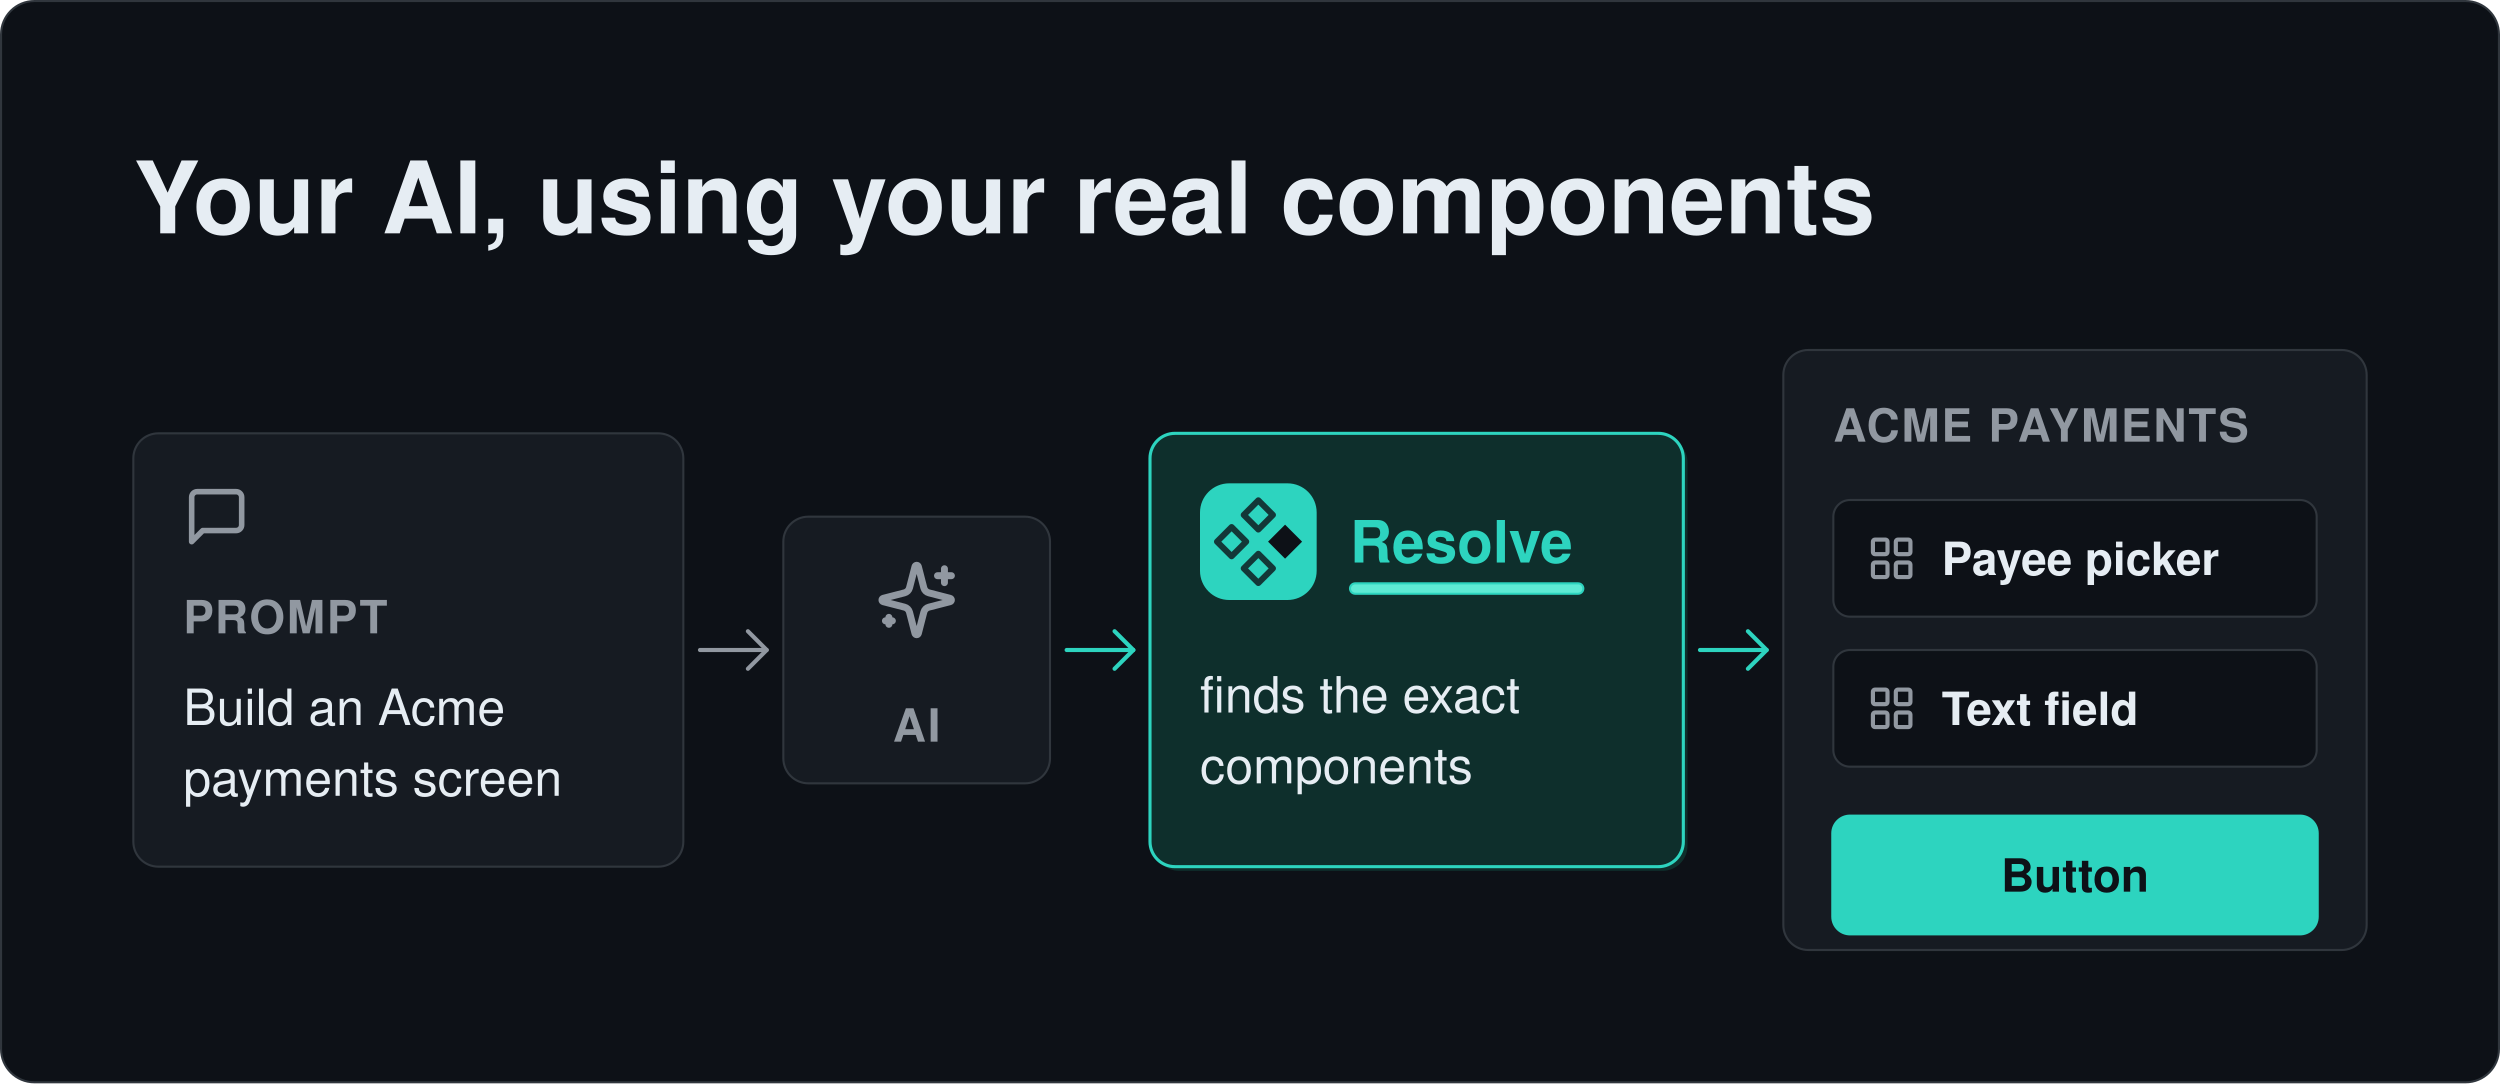
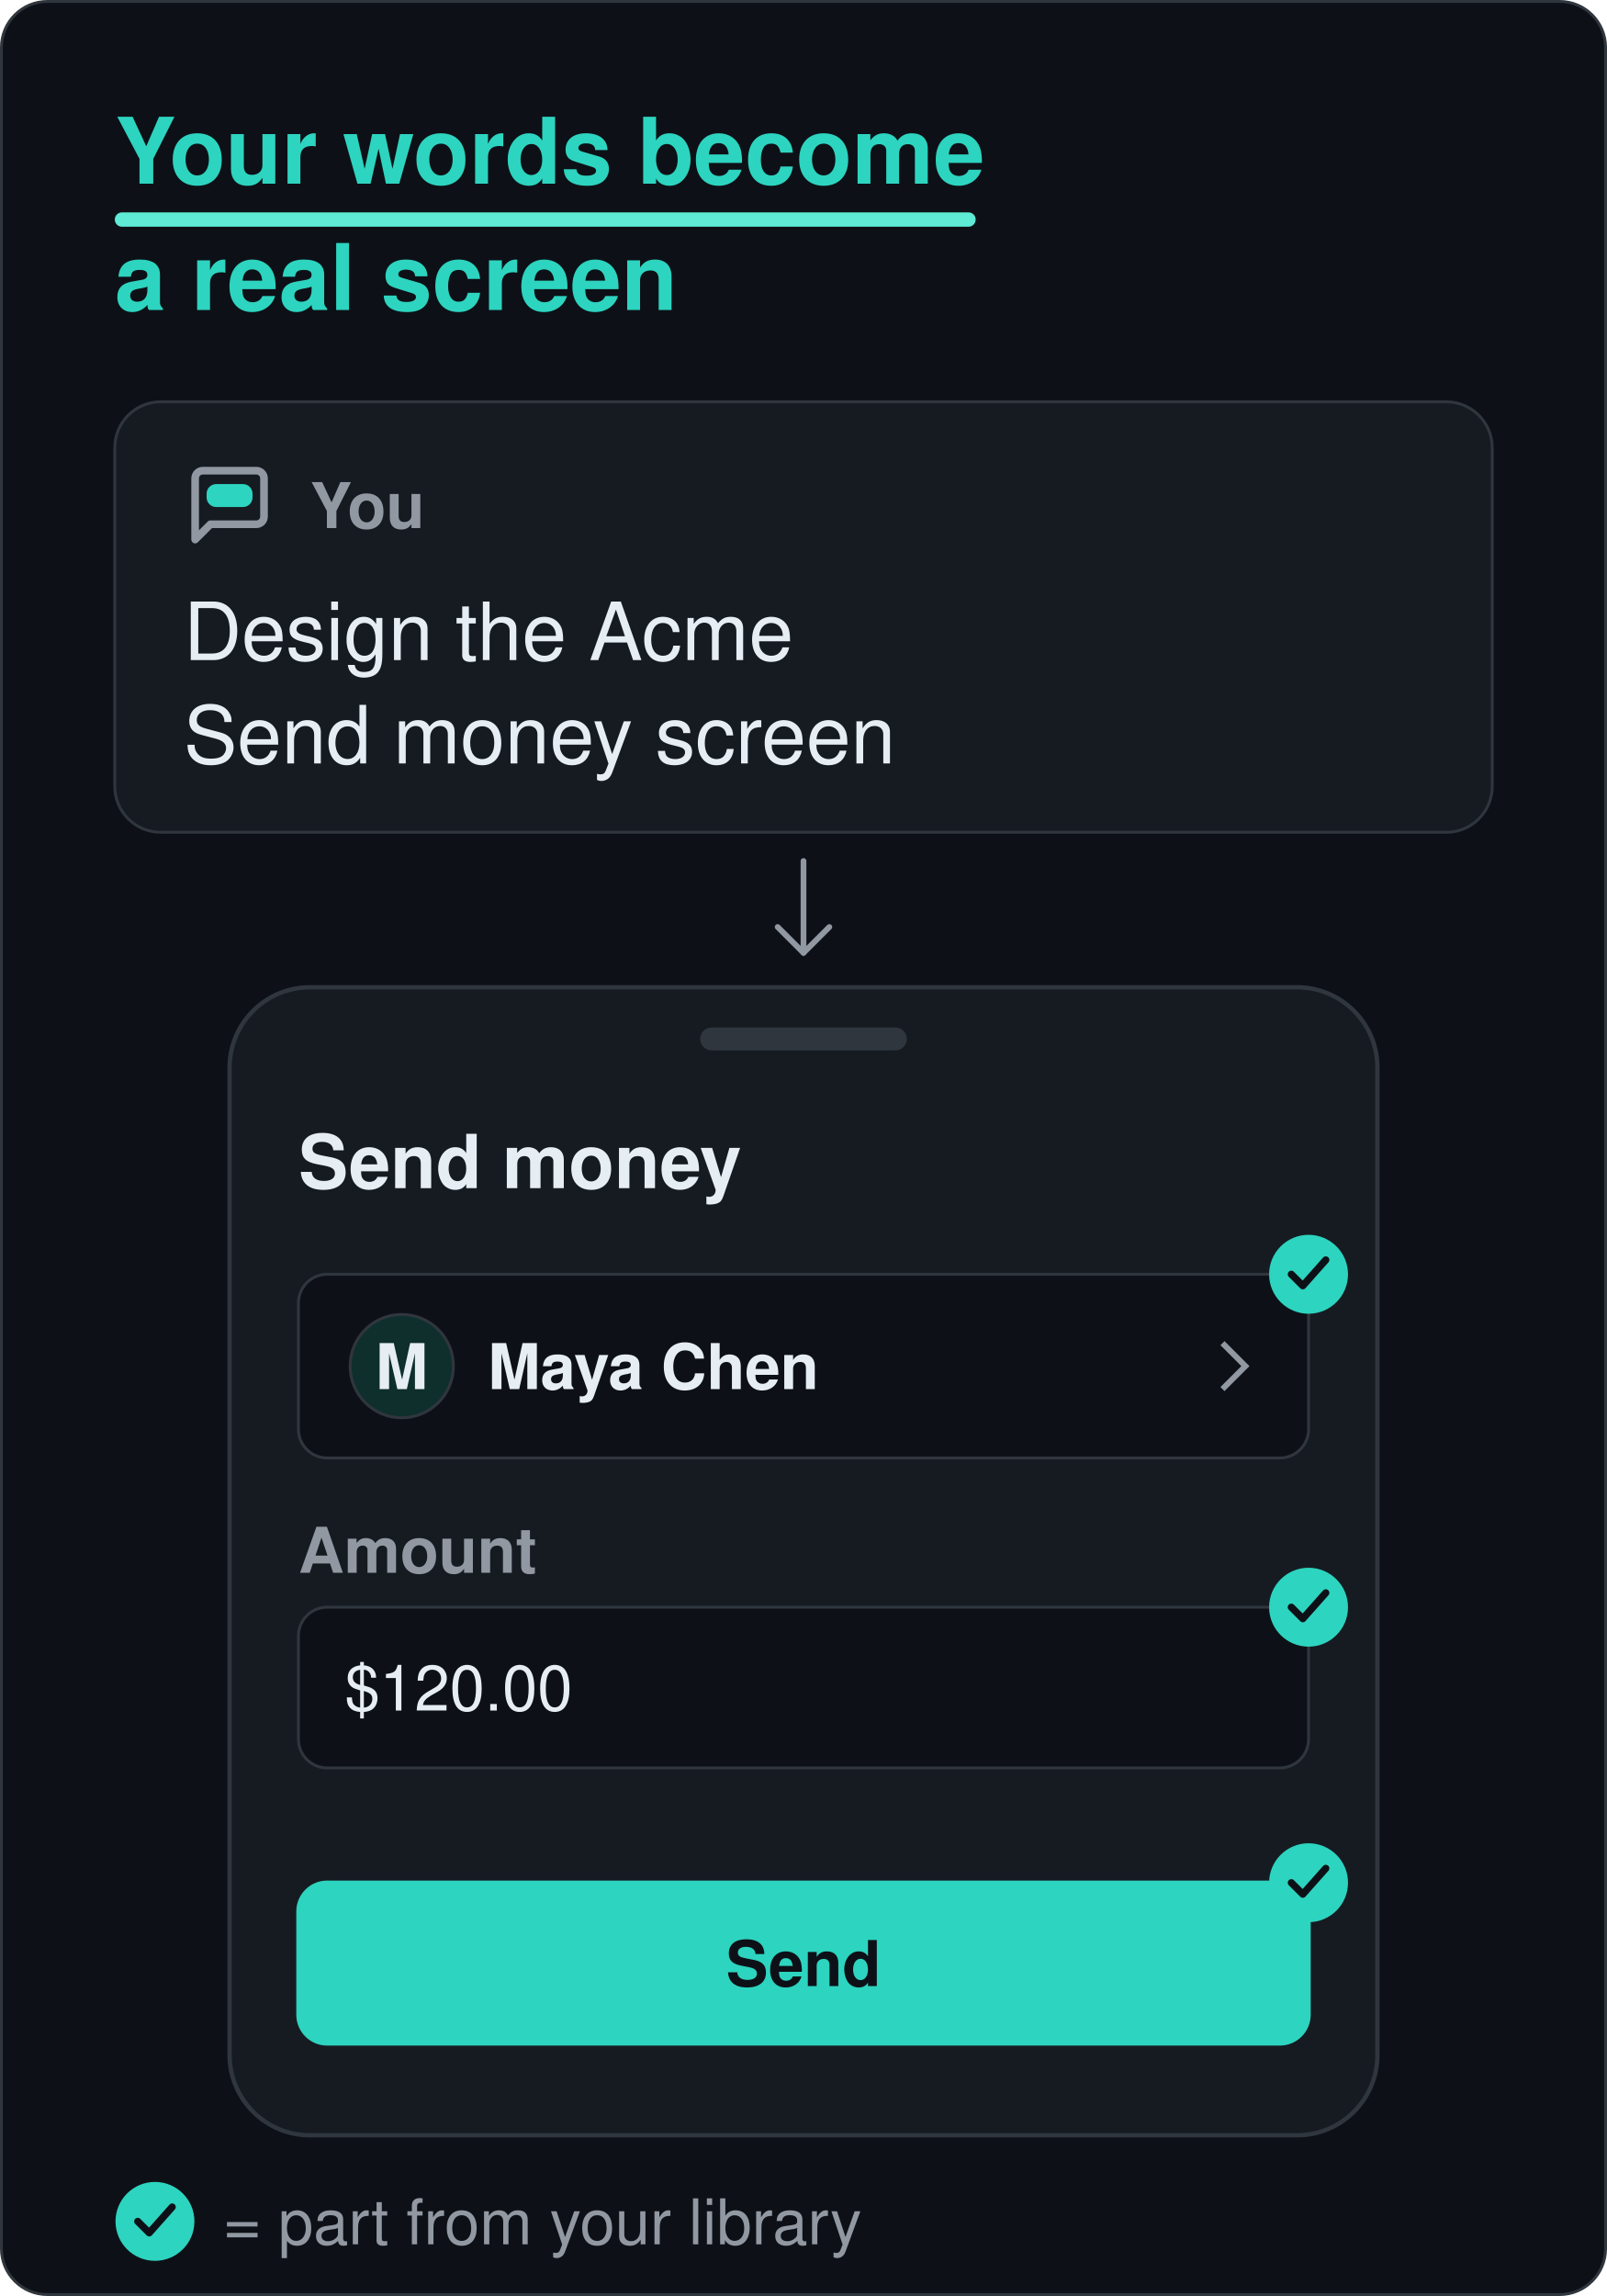
- <svg xmlns="http://www.w3.org/2000/svg" width="1200" height="520" viewBox="0 0 1200 520" role="img" aria-labelledby="t d">
-   <rect x="0.5" y="0.5" width="1199" height="519" rx="16" fill="#0D1117" stroke="#30363D" stroke-width="1" />
-   <text x="64" y="112" font-family="-apple-system,'Segoe UI',Helvetica,Arial,sans-serif" font-size="48" font-weight="600" fill="#E6EDF3" text-anchor="start">Your AI, using your real components</text>
-   <rect x="64" y="208" width="264" height="208" rx="12" fill="#161B22" stroke="#30363D" stroke-width="1" />
-   <g transform="translate(88 232) scale(1.333333)" fill="none" stroke="#9198A1" stroke-width="2" stroke-linecap="round" stroke-linejoin="round">
-     <path d="M21 15a2 2 0 0 1-2 2H7l-4 4V5a2 2 0 0 1 2-2h14a2 2 0 0 1 2 2z" />
+ <svg xmlns="http://www.w3.org/2000/svg" width="560" height="800" viewBox="0 0 560 800" role="img" aria-labelledby="t d">
+   <style>.bub{animation:bub 4s ease-out 1 both}@keyframes bub{0%{opacity:0;transform:translateY(12px)}10%,100%{opacity:1;transform:none}}.p0{animation:p0 4s ease-out 1 both}@keyframes p0{0%,20%{opacity:0;transform:translateY(-18px)}32%,100%{opacity:1;transform:none}}.p1{animation:p1 4s ease-out 1 both}@keyframes p1{0%,42%{opacity:0;transform:translateY(-18px)}54%,100%{opacity:1;transform:none}}.p2{animation:p2 4s ease-out 1 both}@keyframes p2{0%,64%{opacity:0;transform:translateY(-18px)}76%,100%{opacity:1;transform:none}}@media (prefers-reduced-motion: reduce){*{animation:none!important}}</style>
+   <rect x="0.5" y="0.5" width="559" height="799" rx="16" fill="#0D1117" stroke="#30363D" stroke-width="1" />
+   <text x="40" y="64" font-family="-apple-system,'Segoe UI',Helvetica,Arial,sans-serif" font-size="32" font-weight="600" fill="#2DD4BF" text-anchor="start">Your words become</text>
+   <rect x="40" y="74" width="300" height="5" rx="2.5" fill="#5EEAD4" />
+   <text x="40" y="108" font-family="-apple-system,'Segoe UI',Helvetica,Arial,sans-serif" font-size="32" font-weight="600" fill="#2DD4BF" text-anchor="start">a real screen</text>
+   <g class="bub">
+     <rect x="40" y="140" width="480" height="150" rx="16" fill="#161B22" stroke="#30363D" stroke-width="1" />
+     <g transform="translate(64 160) scale(1.333333)" fill="none" stroke="#9198A1" stroke-width="2" stroke-linecap="round" stroke-linejoin="round">
+       <path d="M21 15a2 2 0 0 1-2 2H7l-4 4V5a2 2 0 0 1 2-2h14a2 2 0 0 1 2 2z" />
+       <rect x="7" y="7.5" width="10" height="4" rx="1.5" fill="#2DD4BF" stroke="#2DD4BF" />
+     </g>
+     <text x="108" y="184" font-family="-apple-system,'Segoe UI',Helvetica,Arial,sans-serif" font-size="22" font-weight="600" fill="#9198A1" text-anchor="start">You</text>
+     <text x="64" y="230" font-family="-apple-system,'Segoe UI',Helvetica,Arial,sans-serif" font-size="28" font-weight="400" fill="#E6EDF3" text-anchor="start">Design the Acme</text>
+     <text x="64" y="266" font-family="-apple-system,'Segoe UI',Helvetica,Arial,sans-serif" font-size="28" font-weight="400" fill="#E6EDF3" text-anchor="start">Send money screen</text>
  </g>
-   <text x="88" y="304" font-family="-apple-system,'Segoe UI',Helvetica,Arial,sans-serif" font-size="22" font-weight="600" fill="#9198A1" text-anchor="start" letter-spacing="0.04em">PROMPT</text>
-   <text x="88" y="348" font-family="-apple-system,'Segoe UI',Helvetica,Arial,sans-serif" font-size="24" font-weight="400" fill="#E6EDF3" text-anchor="start">Build an Acme</text>
-   <text x="88" y="382" font-family="-apple-system,'Segoe UI',Helvetica,Arial,sans-serif" font-size="24" font-weight="400" fill="#E6EDF3" text-anchor="start">payments screen</text>
  <g fill="none" stroke="#9198A1" stroke-width="2" stroke-linecap="round" stroke-linejoin="round">
-     <path d="M336 312.0 H368" />
-     <path d="M359 303.0 L368 312.0 L359 321.0" />
+     <path d="M280 300 V332" />
+     <path d="M271 323 L280 332 L289 323" />
  </g>
-   <rect x="376" y="248.0" width="128" height="128" rx="12" fill="#161B22" stroke="#30363D" stroke-width="1" />
-   <g transform="translate(420 268.0) scale(1.666667)" fill="none" stroke="#9198A1" stroke-width="2" stroke-linecap="round" stroke-linejoin="round">
-     <path d="M9.937 15.5A2 2 0 0 0 8.5 14.063l-6.135-1.582a.5.5 0 0 1 0-.962L8.5 9.936A2 2 0 0 0 9.937 8.5l1.582-6.135a.5.5 0 0 1 .963 0L14.063 8.5A2 2 0 0 0 15.5 9.937l6.135 1.581a.5.5 0 0 1 0 .964L15.5 14.063a2 2 0 0 0-1.437 1.437l-1.582 6.135a.5.5 0 0 1-.963 0z" />
-     <path d="M20 3v4" />
-     <path d="M22 5h-4" />
-     <path d="M4 17v2" />
-     <path d="M5 18H3" />
+   <g>
+     <rect x="80" y="344" width="400" height="400" rx="28" fill="#161B22" stroke="#30363D" stroke-width="1.5" />
+     <rect x="244.0" y="358" width="72" height="8" rx="4" fill="#30363D" />
+     <text x="104" y="414" font-family="-apple-system,'Segoe UI',Helvetica,Arial,sans-serif" font-size="26" font-weight="700" fill="#E6EDF3" text-anchor="start">Send money</text>
  </g>
-   <text x="440.0" y="356.0" font-family="-apple-system,'Segoe UI',Helvetica,Arial,sans-serif" font-size="22" font-weight="600" fill="#9198A1" text-anchor="middle" letter-spacing="0.04em">AI</text>
-   <g fill="none" stroke="#2DD4BF" stroke-width="2" stroke-linecap="round" stroke-linejoin="round">
-     <path d="M512 312.0 H544" />
-     <path d="M535 303.0 L544 312.0 L535 321.0" />
+   <g class="p0">
+     <rect x="104" y="444" width="352" height="64" rx="10" fill="#0D1117" stroke="#30363D" stroke-width="1" />
+     <circle cx="140" cy="476" r="18" fill="#0E2F2C" stroke="#30363D" />
+     <text x="140" y="484" font-family="-apple-system,'Segoe UI',Helvetica,Arial,sans-serif" font-size="22" font-weight="700" fill="#E6EDF3" text-anchor="middle">M</text>
+     <text x="170" y="484" font-family="-apple-system,'Segoe UI',Helvetica,Arial,sans-serif" font-size="22" font-weight="600" fill="#E6EDF3" text-anchor="start">Maya Chen</text>
+     <path d="M426 468 l8 8 l-8 8" stroke="#9198A1" stroke-width="2" fill="none" />
  </g>
-   <rect x="554" y="210" width="256" height="208" rx="12" fill="#0E2F2C" />
-   <rect x="552" y="208" width="256" height="208" rx="12" fill="#0E2F2C" stroke="#2DD4BF" stroke-width="1.5" />
-   <g transform="translate(576 232) scale(0.5833333)">
-     <rect x="1" y="1" width="94" height="94" rx="23" fill="#2DD4BF" stroke="#2DD4BF" stroke-width="2" />
-     <g fill="none" stroke="#0D1117" stroke-width="5" stroke-linejoin="round" opacity="0.8">
-       <path d="M48 14 L60 26 L48 38 L36 26 Z" />
-       <path d="M26 36 L38 48 L26 60 L14 48 Z" />
-       <path d="M48 58 L60 70 L48 82 L36 70 Z" />
+   <g class="p1">
+     <text x="104" y="548" font-family="-apple-system,'Segoe UI',Helvetica,Arial,sans-serif" font-size="22" font-weight="600" fill="#9198A1" text-anchor="start">Amount</text>
+     <rect x="104" y="560" width="352" height="56" rx="10" fill="#0D1117" stroke="#30363D" stroke-width="1" />
+     <text x="120" y="596" font-family="-apple-system,'Segoe UI',Helvetica,Arial,sans-serif" font-size="22" font-weight="400" fill="#E6EDF3" text-anchor="start">$120.00</text>
+   </g>
+   <g class="p2">
+     <rect x="104" y="656" width="352" height="56" rx="10" fill="#2DD4BF" stroke="#2DD4BF" stroke-width="1.5" />
+     <text x="280.0" y="692" font-family="-apple-system,'Segoe UI',Helvetica,Arial,sans-serif" font-size="22" font-weight="700" fill="#0D1117" text-anchor="middle">Send</text>
+   </g>
+   <g class="p0">
+     <circle cx="456" cy="444" r="13" fill="#2DD4BF" stroke="#2DD4BF" stroke-width="1.5" />
+     <path d="M450 444 l4 4 l8 -9" stroke="#0D1117" stroke-width="2.5" fill="none" stroke-linecap="round" stroke-linejoin="round" />
+   </g>
+   <g class="p1">
+     <circle cx="456" cy="560" r="13" fill="#2DD4BF" stroke="#2DD4BF" stroke-width="1.5" />
+     <path d="M450 560 l4 4 l8 -9" stroke="#0D1117" stroke-width="2.5" fill="none" stroke-linecap="round" stroke-linejoin="round" />
+   </g>
+   <g class="p2">
+     <circle cx="456" cy="656" r="13" fill="#2DD4BF" stroke="#2DD4BF" stroke-width="1.5" />
+     <path d="M450 656 l4 4 l8 -9" stroke="#0D1117" stroke-width="2.5" fill="none" stroke-linecap="round" stroke-linejoin="round" />
+   </g>
+   <g class="p2">
+     <g>
+       <circle cx="54" cy="774" r="13" fill="#2DD4BF" stroke="#2DD4BF" stroke-width="1.5" />
+       <path d="M48 774 l4 4 l8 -9" stroke="#0D1117" stroke-width="2.5" fill="none" stroke-linecap="round" stroke-linejoin="round" />
    </g>
-     <path d="M70 34 L84 48 L70 62 L56 48 Z" fill="#0D1117" />
+     <text x="78" y="782" font-family="-apple-system,'Segoe UI',Helvetica,Arial,sans-serif" font-size="22" font-weight="400" fill="#9198A1" text-anchor="start">= part from your library</text>
  </g>
-   <text x="648" y="270" font-family="-apple-system,'Segoe UI',Helvetica,Arial,sans-serif" font-size="28" font-weight="600" fill="#2DD4BF" text-anchor="start">Resolve</text>
-   <rect x="648" y="280" width="112" height="5" rx="2.5" fill="#5EEAD4" stroke="#2DD4BF" stroke-width="1" />
-   <text x="576" y="342" font-family="-apple-system,'Segoe UI',Helvetica,Arial,sans-serif" font-size="24" font-weight="400" fill="#E6EDF3" text-anchor="start">finds the exact</text>
-   <text x="576" y="376" font-family="-apple-system,'Segoe UI',Helvetica,Arial,sans-serif" font-size="24" font-weight="400" fill="#E6EDF3" text-anchor="start">components</text>
-   <g fill="none" stroke="#2DD4BF" stroke-width="2" stroke-linecap="round" stroke-linejoin="round">
-     <path d="M816 312.0 H848" />
-     <path d="M839 303.0 L848 312.0 L839 321.0" />
-   </g>
-   <rect x="856" y="168" width="280" height="288" rx="12" fill="#161B22" stroke="#30363D" stroke-width="1" />
-   <text x="880" y="212" font-family="-apple-system,'Segoe UI',Helvetica,Arial,sans-serif" font-size="22" font-weight="600" fill="#9198A1" text-anchor="start" letter-spacing="0.04em">ACME PAYMENTS</text>
-   <rect x="880" y="240" width="232" height="56" rx="8" fill="#0D1117" stroke="#30363D" stroke-width="1" />
-   <g transform="translate(896 256) scale(1.0)" fill="none" stroke="#9198A1" stroke-width="2" stroke-linecap="round" stroke-linejoin="round">
-     <rect width="7" height="7" x="3" y="3" rx="1" />
-     <rect width="7" height="7" x="14" y="3" rx="1" />
-     <rect width="7" height="7" x="14" y="14" rx="1" />
-     <rect width="7" height="7" x="3" y="14" rx="1" />
-   </g>
-   <text x="932" y="276" font-family="-apple-system,'Segoe UI',Helvetica,Arial,sans-serif" font-size="22" font-weight="600" fill="#E6EDF3" text-anchor="start">Payee picker</text>
-   <rect x="880" y="312" width="232" height="56" rx="8" fill="#0D1117" stroke="#30363D" stroke-width="1" />
-   <g transform="translate(896 328) scale(1.0)" fill="none" stroke="#9198A1" stroke-width="2" stroke-linecap="round" stroke-linejoin="round">
-     <rect width="7" height="7" x="3" y="3" rx="1" />
-     <rect width="7" height="7" x="14" y="3" rx="1" />
-     <rect width="7" height="7" x="14" y="14" rx="1" />
-     <rect width="7" height="7" x="3" y="14" rx="1" />
-   </g>
-   <text x="932" y="348" font-family="-apple-system,'Segoe UI',Helvetica,Arial,sans-serif" font-size="22" font-weight="600" fill="#E6EDF3" text-anchor="start">Text field</text>
-   <rect x="880" y="392" width="232" height="56" rx="8" fill="#2DD4BF" stroke="#2DD4BF" stroke-width="2" />
-   <text x="996" y="428" font-family="-apple-system,'Segoe UI',Helvetica,Arial,sans-serif" font-size="22" font-weight="600" fill="#0D1117" text-anchor="middle">Button</text>
-   <circle r="5" fill="#5EEAD4" stroke="#2DD4BF" stroke-width="1" opacity="0">
-     <animateMotion dur="2.4s" repeatCount="indefinite" path="M816 312.0 H844" />
-     <animate attributeName="opacity" dur="2.4s" repeatCount="indefinite" values="0;1;1;0" keyTimes="0;0.1;0.85;1" />
-   </circle>
</svg>
